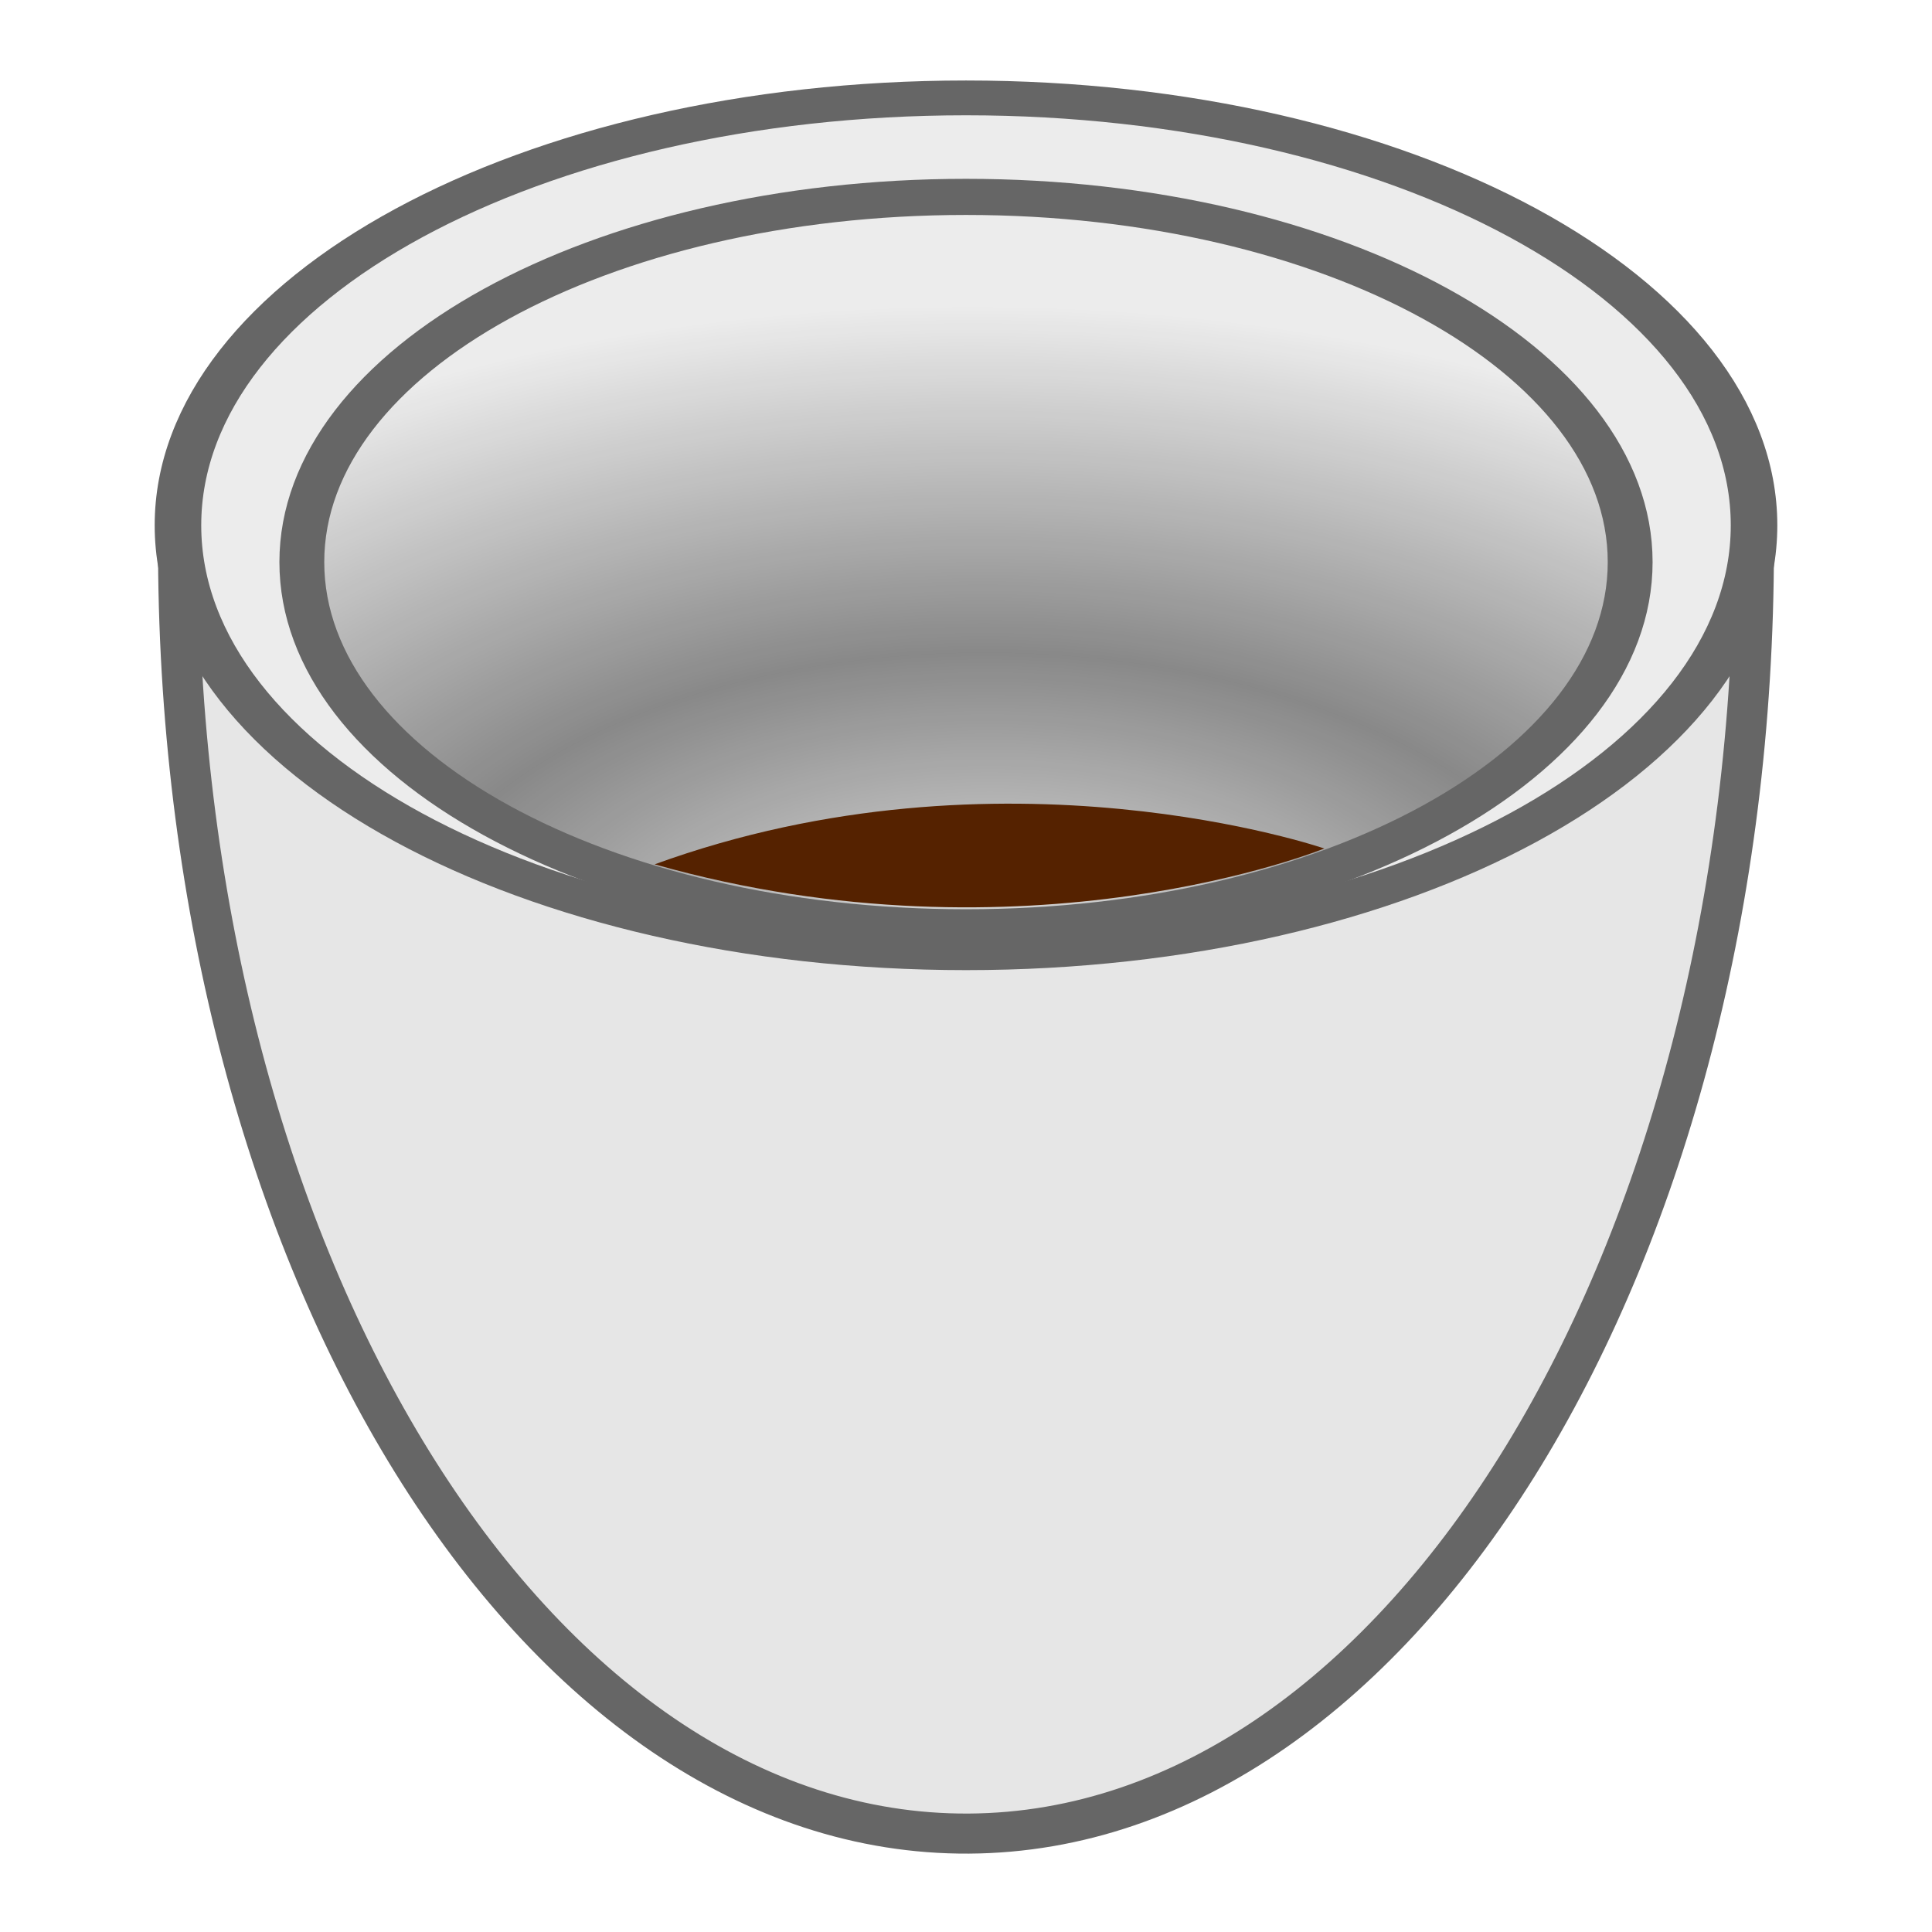
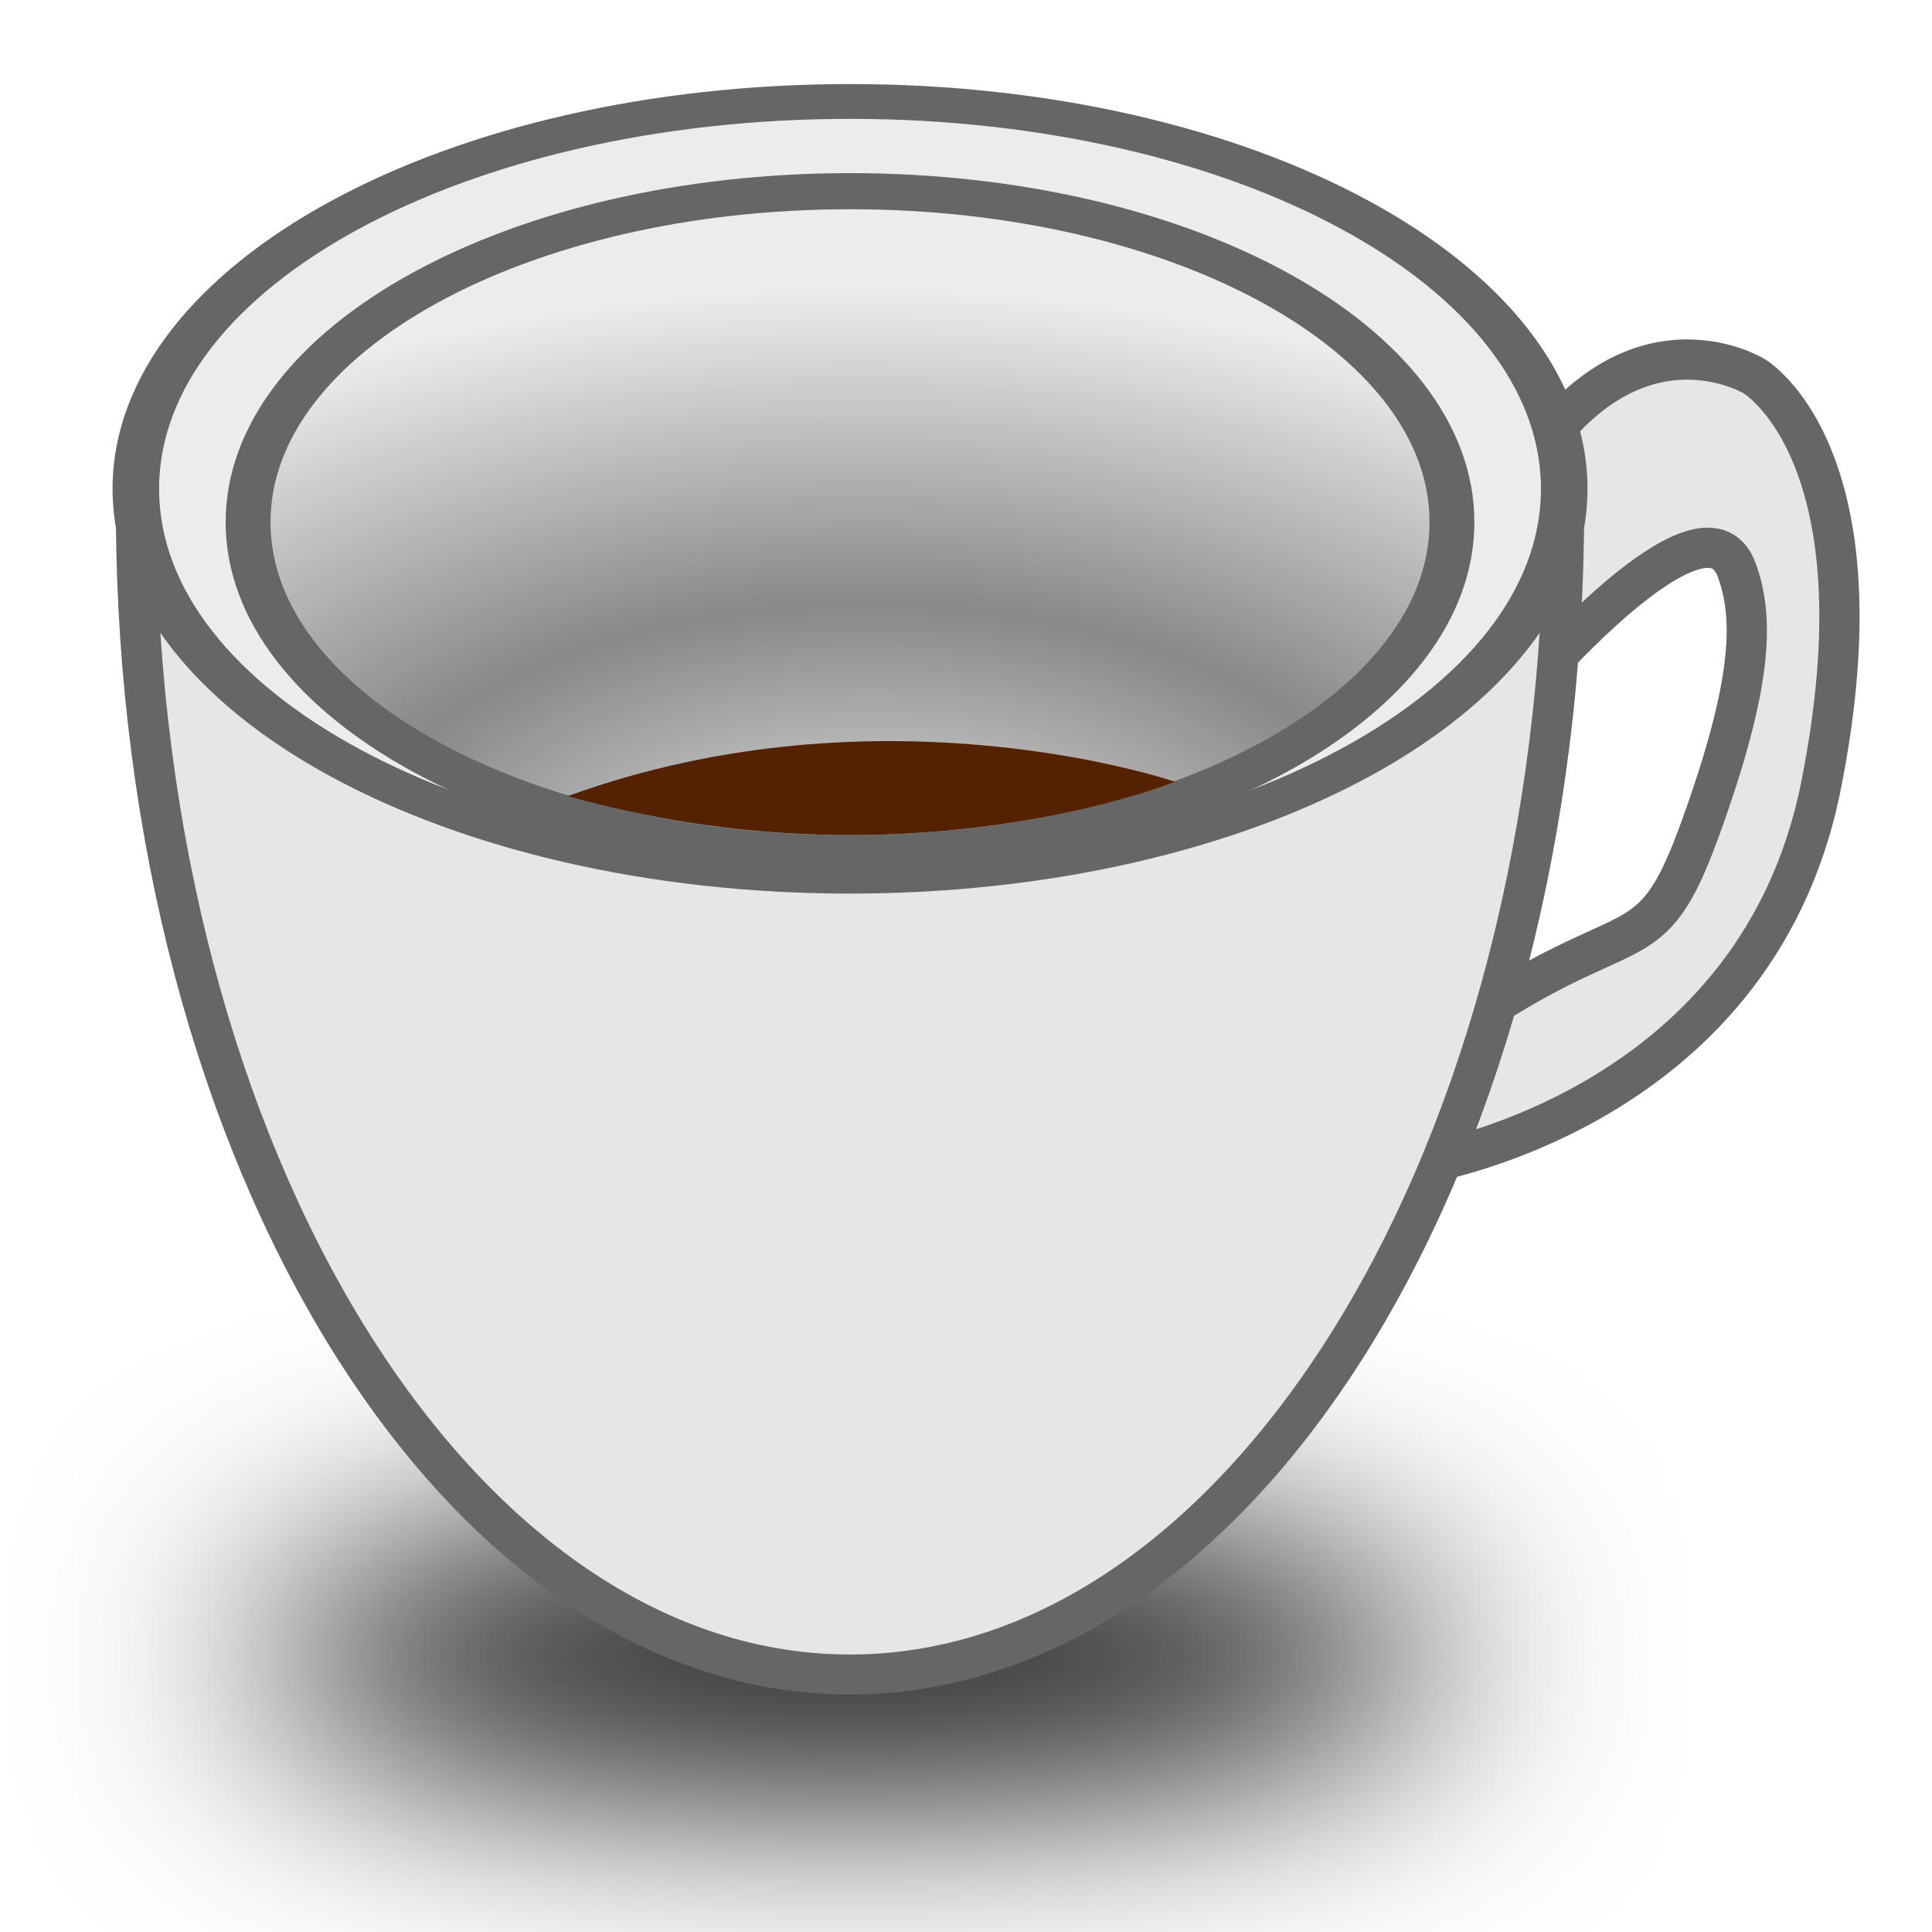
<svg xmlns="http://www.w3.org/2000/svg" xmlns:xlink="http://www.w3.org/1999/xlink" id="svg2" width="48" height="48" version="1.0">
  <defs id="defs5">
    <linearGradient id="linearGradient3140">
      <stop style="stop-color:#000000;stop-opacity:0;" offset="0" id="stop3142" />
      <stop id="stop4117" offset="0.5" style="stop-color:#000000;stop-opacity:0.422;" />
      <stop style="stop-color:#000000;stop-opacity:0;" offset="1" id="stop3144" />
    </linearGradient>
-     <radialGradient xlink:href="#linearGradient3140" id="radialGradient7086" gradientUnits="userSpaceOnUse" gradientTransform="matrix(1.838546,3.8898335e-2,-1.774223e-2,1.292643,-324.4836,-275.085)" cx="401.92" cy="707.045" fx="401.92" fy="707.045" r="139.39" />
+     <radialGradient xlink:href="#linearGradient3140" id="radialGradient2178" gradientUnits="userSpaceOnUse" gradientTransform="matrix(1.838546,3.8898335e-2,-1.774223e-2,1.292643,-324.4836,-275.085)" cx="401.92" cy="707.045" fx="401.92" fy="707.045" r="139.39" />
+     <filter x="-0.195" width="1.39" y="-0.927" height="2.853" id="filter4432">
+       <feGaussianBlur stdDeviation="3.706" id="feGaussianBlur4434" />
+     </filter>
  </defs>
-   <path style="fill:#e6e6e6;fill-opacity:1;stroke:#666666;stroke-width:10.146;stroke-miterlimit:4;stroke-dasharray:none;stroke-opacity:1" id="path2164" d="M 592.955,691.781 A 197.652,325.858 0 0 1 197.657,694.19 L 395.304,691.781 z" transform="matrix(9.9017785e-2,0,0,9.8098883e-2,-15.14235,-54.26156)" />
-   <path style="fill:#ececec;fill-opacity:1;stroke:#666666;stroke-width:12.07;stroke-miterlimit:4;stroke-dasharray:none;stroke-opacity:1" id="path2159" d="M 576.93 538.2 A 204.329 148.239 0 1 1  168.271,538.2 A 204.329 148.239 0 1 1  576.93 538.2 z" transform="matrix(9.581905e-2,0,0,7.163408e-2,-11.70221,-25.50228)" />
-   <path style="fill:url(#radialGradient7086);fill-opacity:1;stroke:#666666;stroke-width:9.379;stroke-miterlimit:4;stroke-dasharray:none;stroke-opacity:1" id="path2161" d="M 534.194 540.871 A 138.89 94.819 0 1 1  256.413,540.871 A 138.89 94.819 0 1 1  534.194 540.871 z" transform="matrix(0.1188065,0,0,9.5692311e-2,-22.96464,-37.79208)" />
-   <path style="fill:#552200;fill-rule:evenodd;stroke:none;stroke-width:1;stroke-linecap:butt;stroke-linejoin:miter;stroke-miterlimit:4;stroke-dasharray:none;stroke-opacity:1" d="M 16.264,21.474 C 25.519,24.09 32.902,21.081 32.902,21.081 C 32.902,21.081 24.911,18.33 16.264,21.474 z " id="path3138" />
+   <path style="fill:#e6e6e6;fill-opacity:1;fill-rule:evenodd;stroke:#666666;stroke-width:1px;stroke-linecap:butt;stroke-linejoin:miter;stroke-opacity:1" d="M 37.749,11.899 C 40.445,7.405 43.591,9.352 43.591,9.352 C 43.591,9.352 46.887,11.3 45.239,19.538 C 43.591,27.777 35.053,28.976 35.053,28.976 C 35.053,28.976 35.652,29.275 36.251,25.53 C 40.595,22.534 40.973,24.093 42.243,20.587 C 43.544,16.996 43.591,15.344 43.142,14.146 C 42.323,11.964 37.899,17.142 37.899,17.142 L 37.749,11.899 z " id="path4440" />
+   <path style="opacity:1;fill:#000000;fill-opacity:1;stroke:none;stroke-width:1;stroke-miterlimit:4;stroke-dasharray:none;stroke-opacity:1;filter:url(#filter4432)" id="path3161" d="M 40 39 A 19 4 0 1 1  2,39 A 19 4 0 1 1  40 39 z" transform="matrix(0.7894737,0,0,0.7894737,4.539688,10.36842)" />
+   <g id="g3155">
+     <path transform="matrix(8.9739838e-2,0,0,8.8907037e-2,-14.35608,-48.86072)" d="M 592.955,691.781 A 197.652,325.858 0 0 1 197.657,694.19 L 395.304,691.781 z" id="path2164" style="fill:#e6e6e6;fill-opacity:1;stroke:#666666;stroke-width:11.195;stroke-miterlimit:4;stroke-dasharray:none;stroke-opacity:1" />
+     <path transform="matrix(8.6840824e-2,0,0,6.4921981e-2,-11.23828,-22.79618)" d="M 576.93 538.2 A 204.329 148.239 0 1 1  168.271,538.2 A 204.329 148.239 0 1 1  576.93 538.2 z" id="path2159" style="fill:#ececec;fill-opacity:1;stroke:#666666;stroke-width:13.318;stroke-miterlimit:4;stroke-dasharray:none;stroke-opacity:1" />
+     <path transform="matrix(0.1076744,0,0,8.6725961e-2,-21.44543,-33.93443)" d="M 534.194 540.871 A 138.89 94.819 0 1 1  256.413,540.871 A 138.89 94.819 0 1 1  534.194 540.871 z" id="path2161" style="fill:url(#radialGradient2178);fill-opacity:1;stroke:#666666;stroke-width:10.348;stroke-miterlimit:4;stroke-dasharray:none;stroke-opacity:1" />
+     <path id="path3138" d="M 14.107,19.779 C 22.495,22.149 29.187,19.422 29.187,19.422 C 29.187,19.422 21.944,16.929 14.107,19.779 z " style="fill:#552200;fill-rule:evenodd;stroke:none;stroke-width:1;stroke-linecap:butt;stroke-linejoin:miter;stroke-miterlimit:4;stroke-dasharray:none;stroke-opacity:1" />
+   </g>
</svg>
